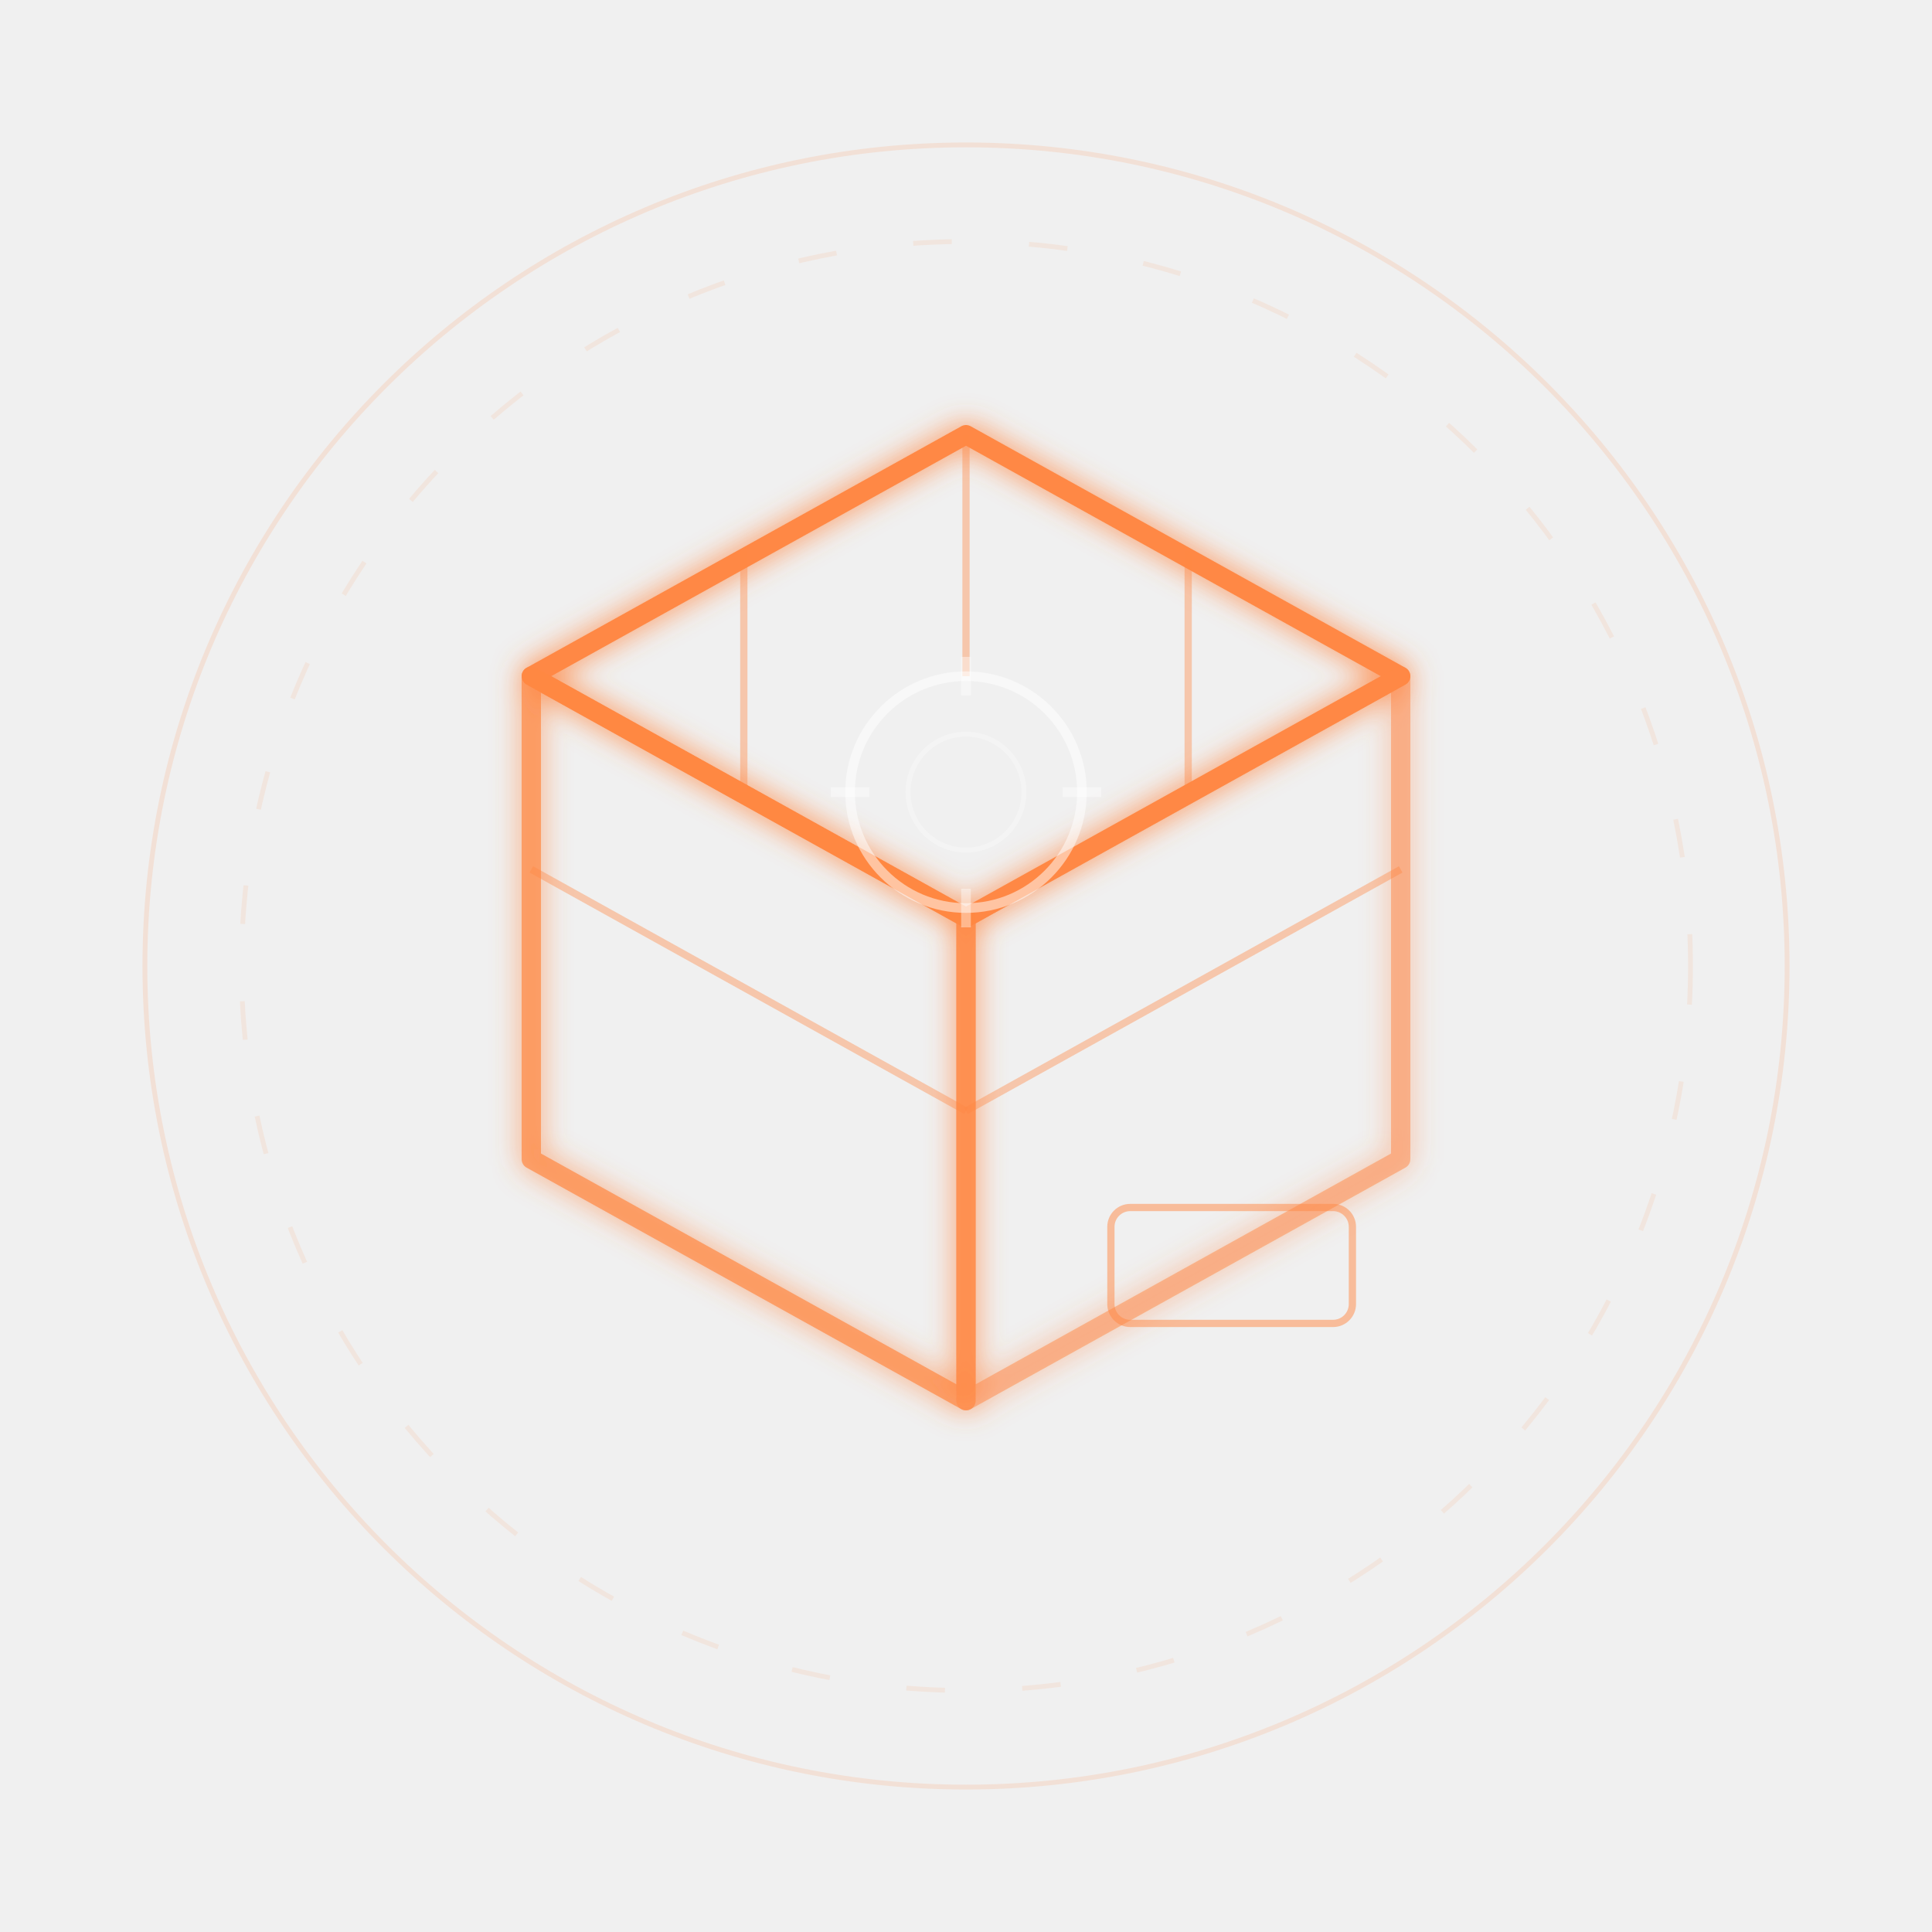
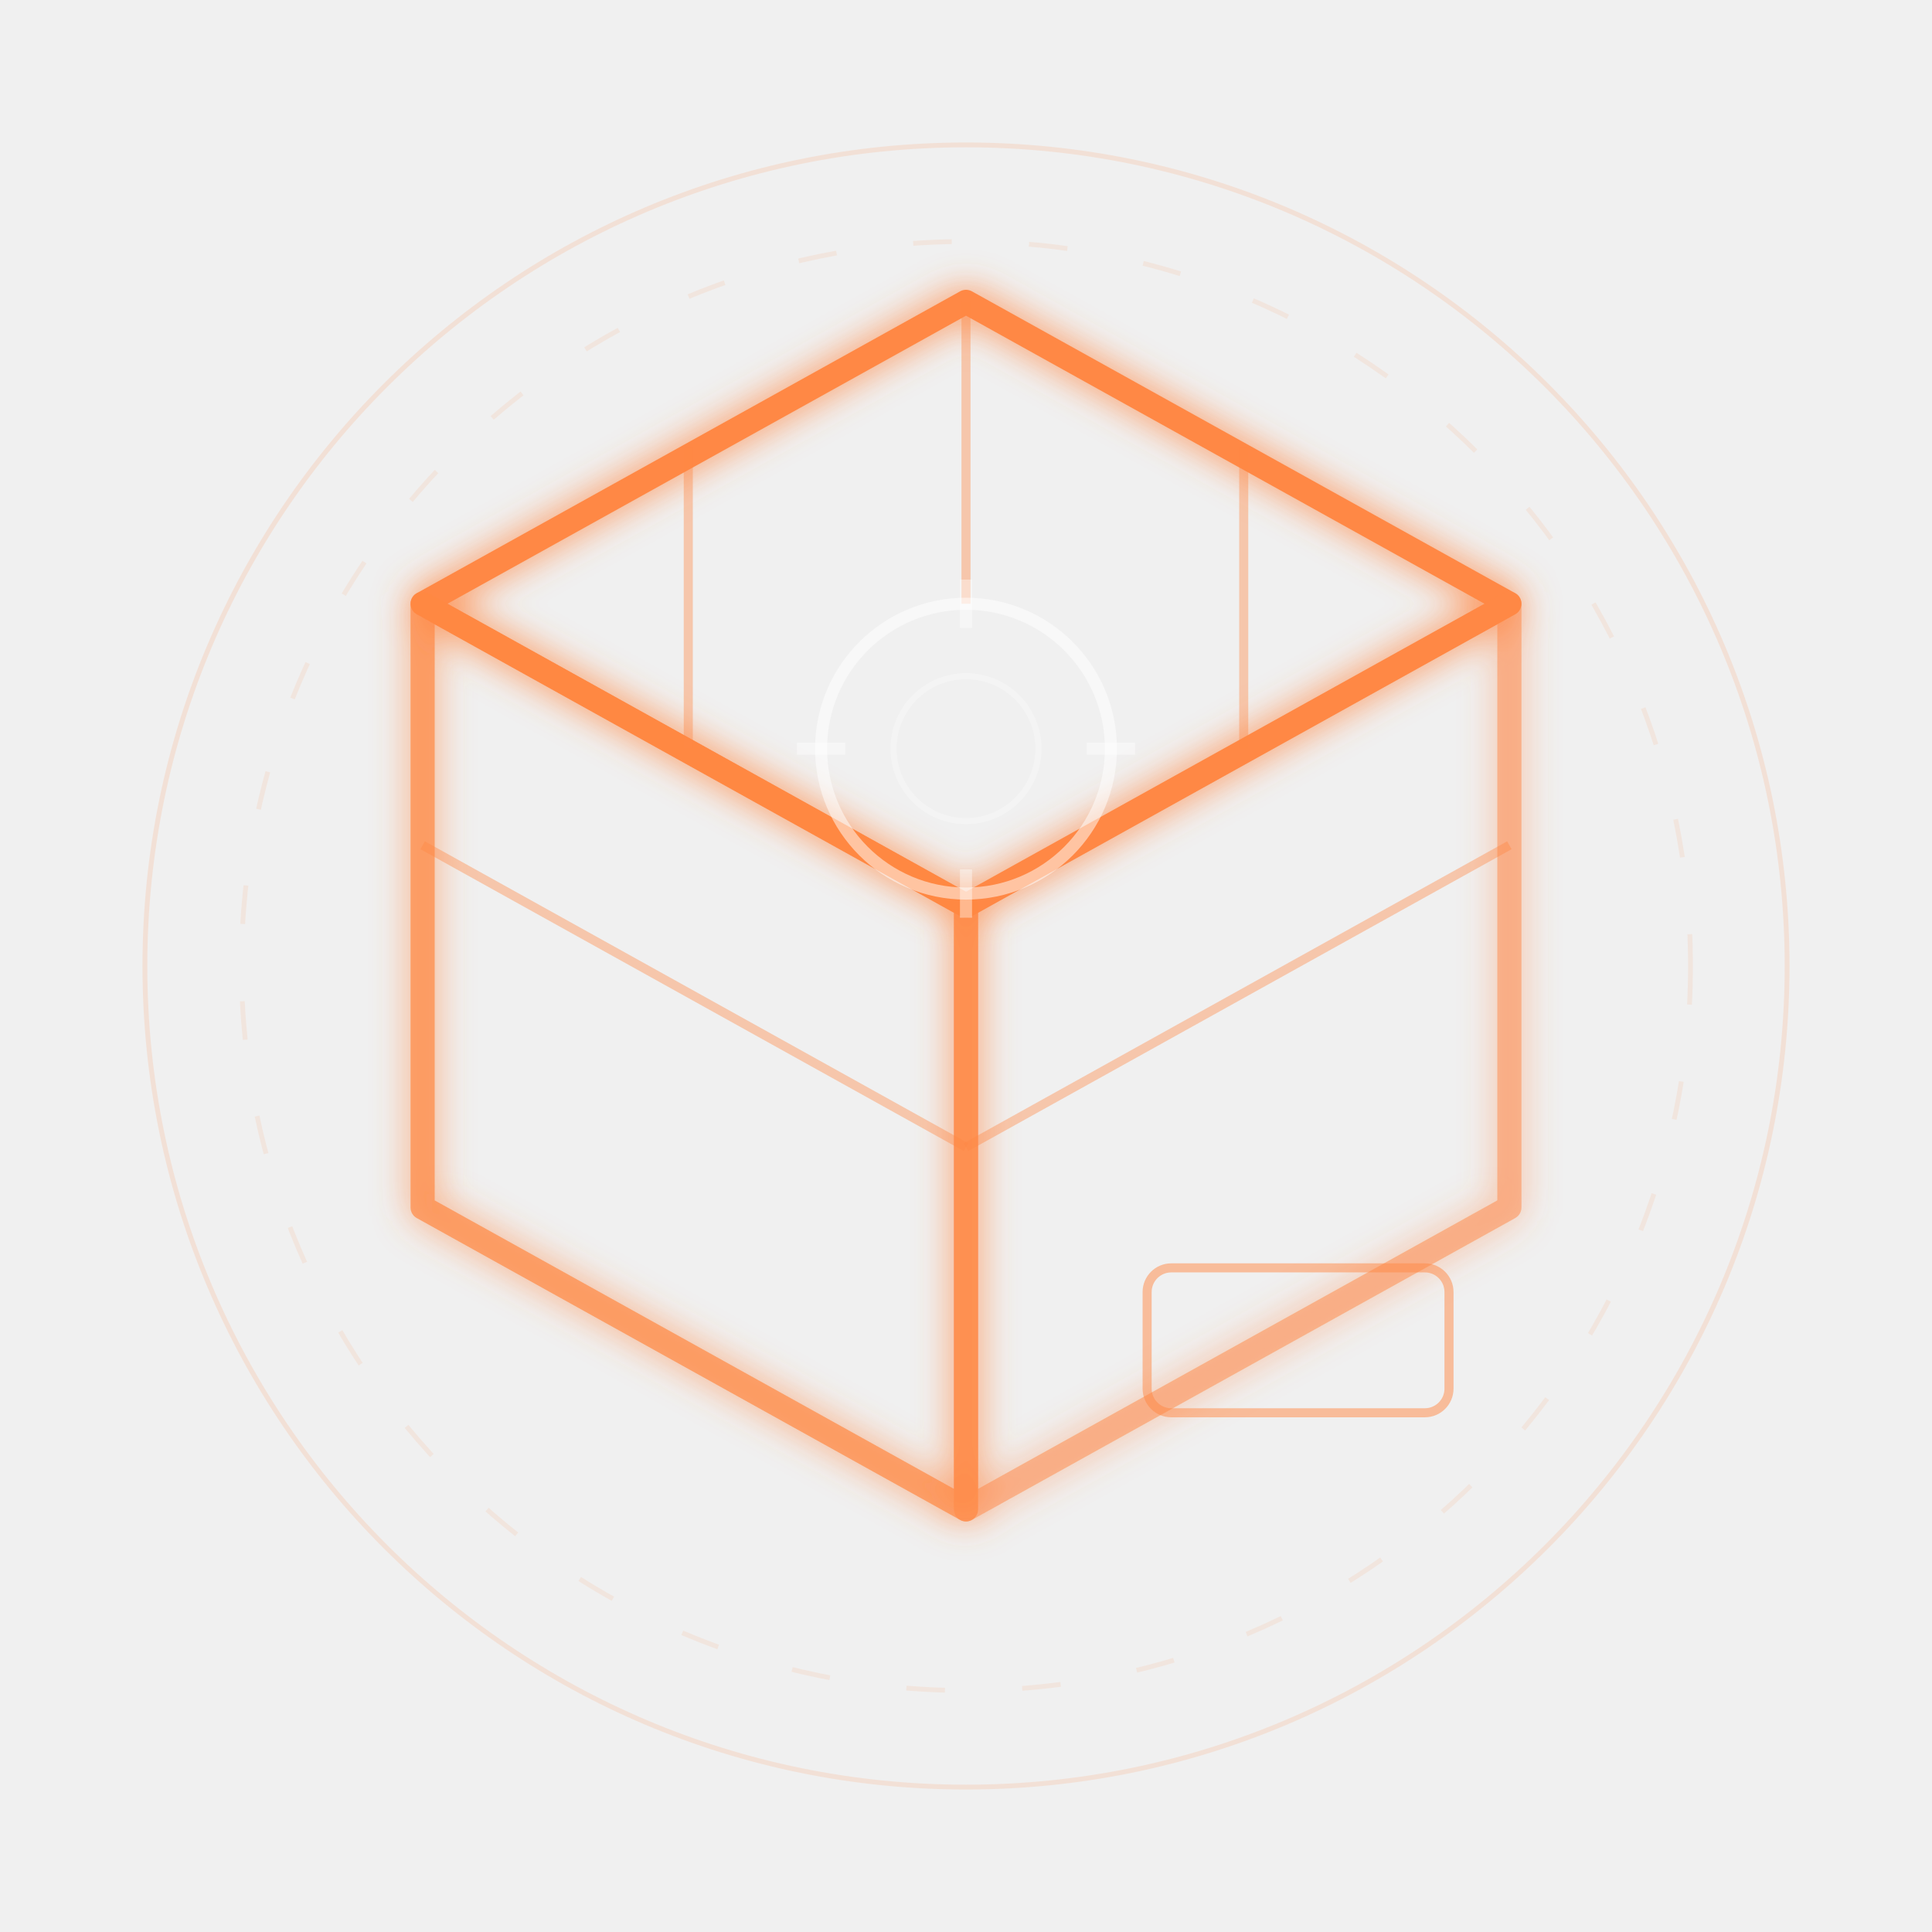
<svg xmlns="http://www.w3.org/2000/svg" width="200" height="200" viewBox="0 0 200 200">
  <defs>
    <filter id="glow-crates">
      <feGaussianBlur stdDeviation="1.5" result="coloredBlur" />
      <feMerge>
        <feMergeNode in="coloredBlur" />
        <feMergeNode in="SourceGraphic" />
      </feMerge>
    </filter>
  </defs>
  <circle cx="100" cy="100" r="85" fill="none" stroke="#ff8844" stroke-width="0.5" stroke-opacity="0.15" />
  <circle cx="100" cy="100" r="75" fill="none" stroke="#ff8844" stroke-width="0.5" stroke-opacity="0.1" stroke-dasharray="4,8" />
-   <g filter="url(#glow-crates)">
-     <path d="M 100 45 L 145 70 L 100 95 L 55 70 Z" fill="none" stroke="#ff8844" stroke-width="2" stroke-linejoin="round" />
-     <path d="M 55 70 L 55 120 L 100 145 L 100 95 Z" fill="none" stroke="#ff8844" stroke-width="2" stroke-linejoin="round" stroke-opacity="0.7" />
-     <path d="M 145 70 L 145 120 L 100 145 L 100 95 Z" fill="none" stroke="#ff8844" stroke-width="2" stroke-linejoin="round" stroke-opacity="0.5" />
+   <g transform="translate(100, 100) scale(1.25) translate(-100, -100)">
+     <g filter="url(#glow-crates)">
+       <path d="M 100 45 L 145 70 L 100 95 L 55 70 Z" fill="none" stroke="#ff8844" stroke-width="2" stroke-linejoin="round" />
+       <path d="M 55 70 L 55 120 L 100 145 L 100 95 Z" fill="none" stroke="#ff8844" stroke-width="2" stroke-linejoin="round" stroke-opacity="0.7" />
+       <path d="M 145 70 L 145 120 L 100 145 L 100 95 Z" fill="none" stroke="#ff8844" stroke-width="2" stroke-linejoin="round" stroke-opacity="0.5" />
+     </g>
+     <g stroke="#ff8844" stroke-width="0.75" stroke-opacity="0.4">
+       <line x1="77" y1="57" x2="77" y2="82" />
+       <line x1="100" y1="70" x2="100" y2="45" />
+       <line x1="123" y1="57" x2="123" y2="82" />
+       <line x1="55" y1="90" x2="100" y2="115" />
+       <line x1="145" y1="90" x2="100" y2="115" />
+     </g>
+     <circle cx="100" cy="82" r="12" fill="none" stroke="#ffffff" stroke-width="1" stroke-opacity="0.5" />
+     <circle cx="100" cy="82" r="6" fill="none" stroke="#ffffff" stroke-width="0.5" stroke-opacity="0.3" />
+     <g stroke="#ffffff" stroke-width="1" stroke-opacity="0.4">
+       <line x1="100" y1="68" x2="100" y2="72" />
+       <line x1="100" y1="92" x2="100" y2="96" />
+       <line x1="86" y1="82" x2="90" y2="82" />
+       <line x1="110" y1="82" x2="114" y2="82" />
+     </g>
+     <rect x="115" y="125" width="25" height="12" rx="2" fill="none" stroke="#ff8844" stroke-width="0.75" stroke-opacity="0.5" />
  </g>
-   <g stroke="#ff8844" stroke-width="0.75" stroke-opacity="0.4">
-     <line x1="77" y1="57" x2="77" y2="82" />
-     <line x1="100" y1="70" x2="100" y2="45" />
-     <line x1="123" y1="57" x2="123" y2="82" />
-     <line x1="55" y1="90" x2="100" y2="115" />
-     <line x1="145" y1="90" x2="100" y2="115" />
-   </g>
-   <circle cx="100" cy="82" r="12" fill="none" stroke="#ffffff" stroke-width="1" stroke-opacity="0.5" />
-   <circle cx="100" cy="82" r="6" fill="none" stroke="#ffffff" stroke-width="0.5" stroke-opacity="0.3" />
-   <g stroke="#ffffff" stroke-width="1" stroke-opacity="0.4">
-     <line x1="100" y1="68" x2="100" y2="72" />
-     <line x1="100" y1="92" x2="100" y2="96" />
-     <line x1="86" y1="82" x2="90" y2="82" />
-     <line x1="110" y1="82" x2="114" y2="82" />
-   </g>
-   <rect x="115" y="125" width="25" height="12" rx="2" fill="none" stroke="#ff8844" stroke-width="0.75" stroke-opacity="0.5" />
</svg>
